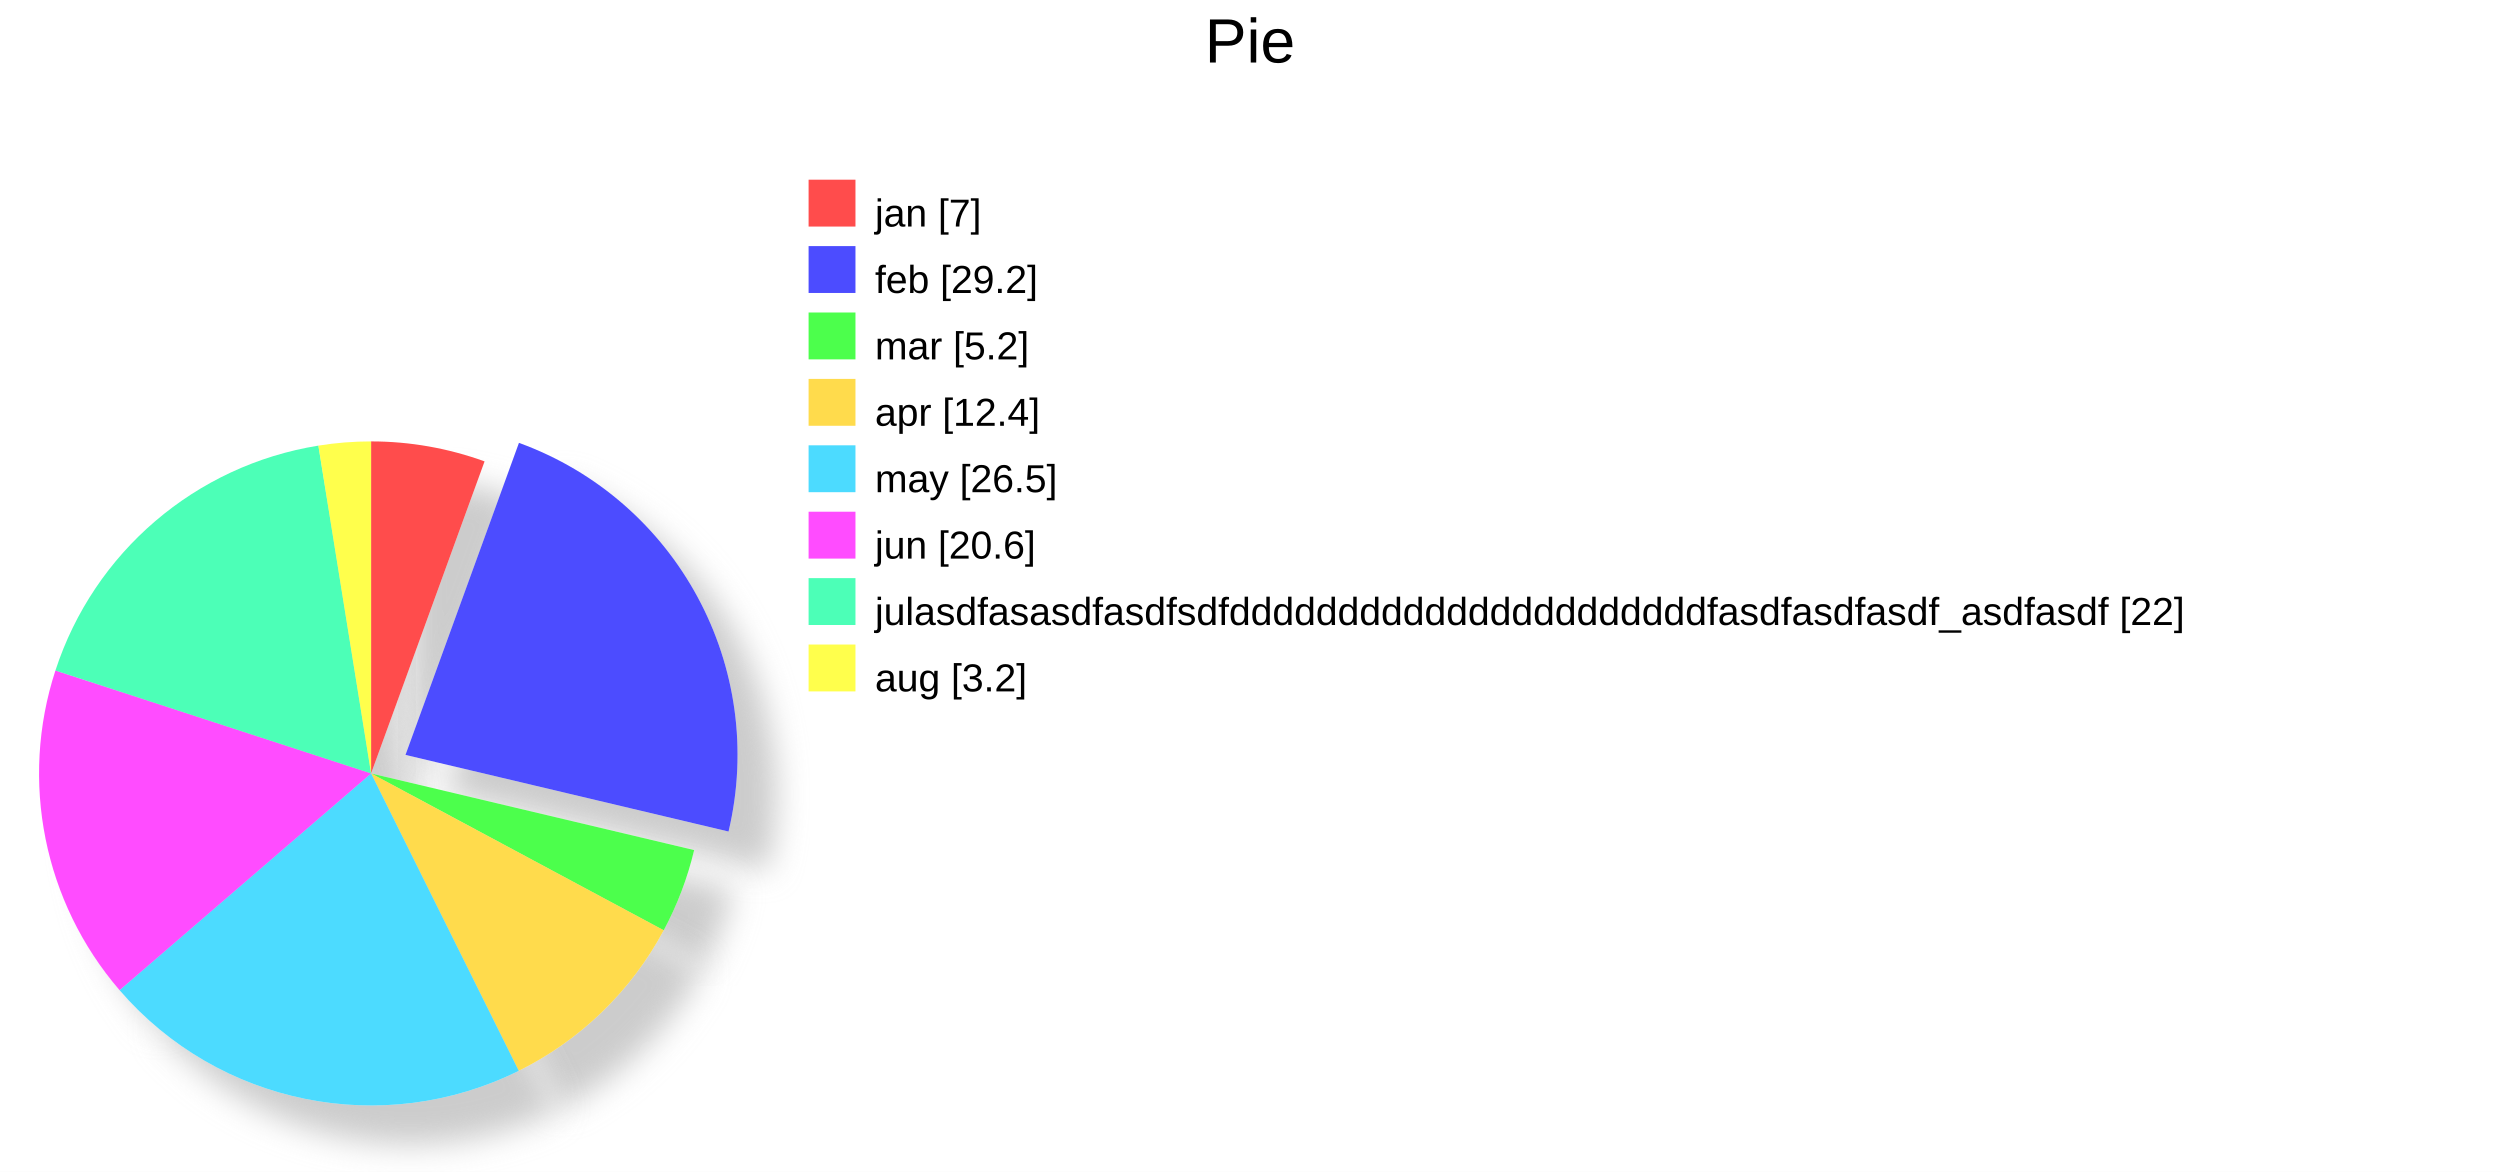
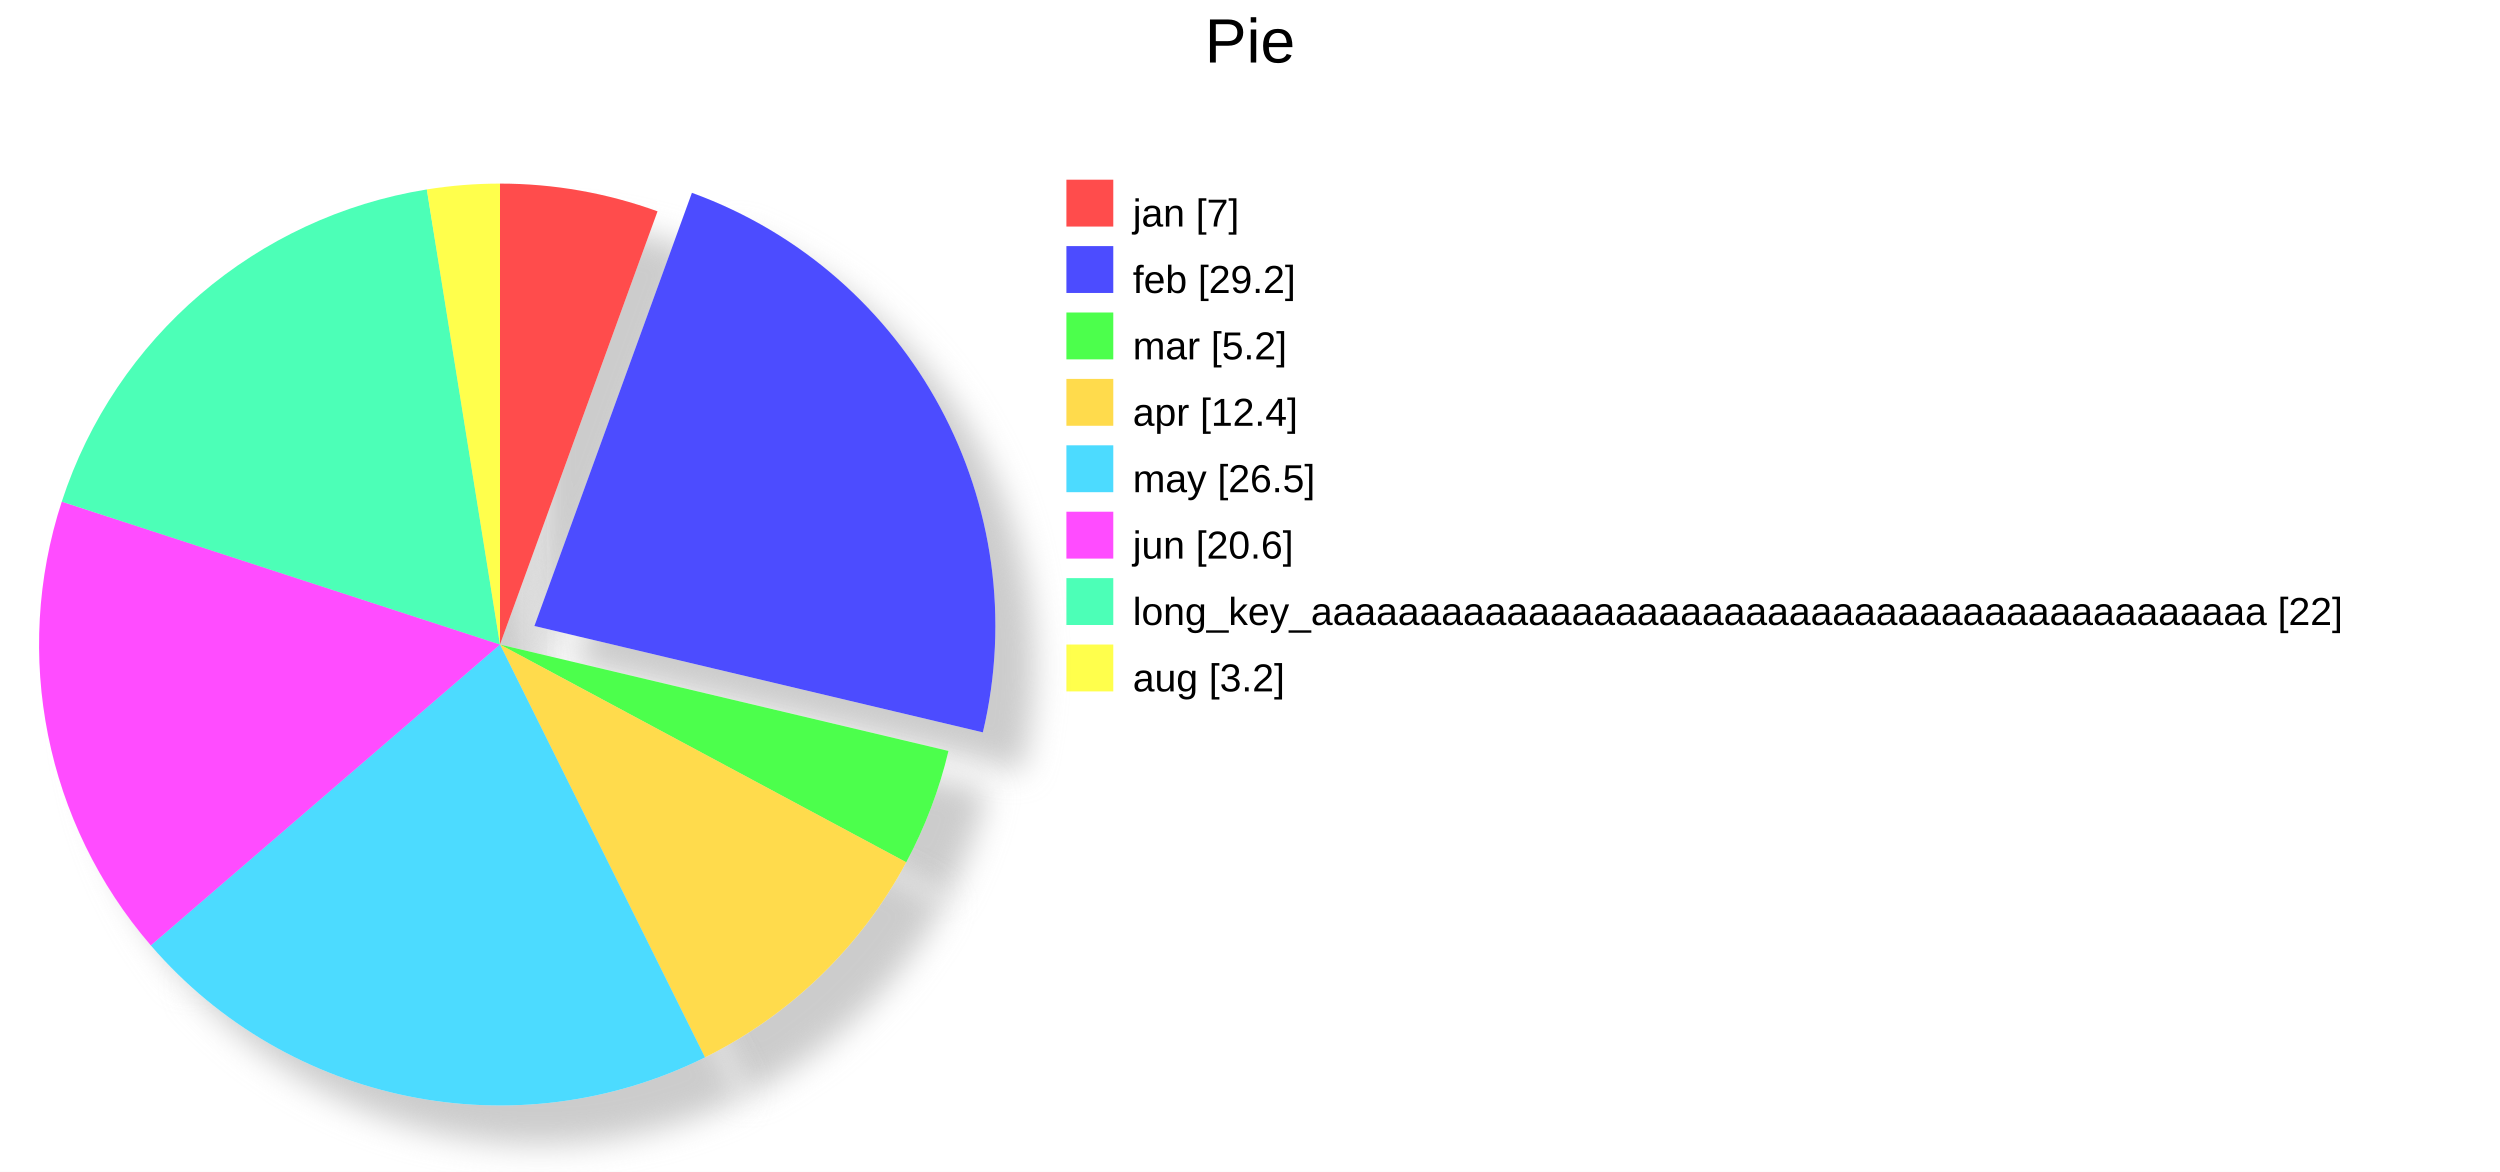
<svg xmlns="http://www.w3.org/2000/svg" width="640" height="300" viewBox="0 0 640 300">
  <defs>
    <filter id="dropshadow" width="1.2" height="1.2">
      <feGaussianBlur stdDeviation="4" result="blur" />
    </filter>
    <style type="text/css">
/* Copy from here for external style sheet */
.svgBackground{
  fill:#ffffff;
}
.graphBackground{
  fill:#f0f0f0;
}

/* graphs titles */
.mainTitle{
  text-anchor: middle;
  fill: #000000;
  font-size: 16px;
  font-family: "Arial", sans-serif;
  font-weight: normal;
}
.subTitle{
  text-anchor: middle;
  fill: #999999;
  font-size: 14px;
  font-family: "Arial", sans-serif;
  font-weight: normal;
}

.axis{
  stroke: #000000;
  stroke-width: 1px;
}

.guideLines{
  stroke: #666666;
  stroke-width: 1px;
  stroke-dasharray: 5 5;
}

.xAxisLabels{
  text-anchor: middle;
  fill: #000000;
  font-size: 12px;
  font-family: "Arial", sans-serif;
  font-weight: normal;
}

.yAxisLabels{
  text-anchor: end;
  fill: #000000;
  font-size: 12px;
  font-family: "Arial", sans-serif;
  font-weight: normal;
}

.xAxisTitle{
  text-anchor: middle;
  fill: #ff0000;
  font-size: 14px;
  font-family: "Arial", sans-serif;
  font-weight: normal;
}

.yAxisTitle{
  fill: #ff0000;
  text-anchor: middle;
  font-size: 14px;
  font-family: "Arial", sans-serif;
  font-weight: normal;
}

.dataPointLabel{
  fill: #000000;
  text-anchor:middle;
  font-size: 10px;
  font-family: "Arial", sans-serif;
  font-weight: normal;
}

.staggerGuideLine{
  fill: none;
  stroke: #000000;
  stroke-width: 0.5px;  
}

.dataPointLabel{
	fill: #000000;
	text-anchor:middle;
	font-size: 12px;
	font-family: "Arial", sans-serif;
	font-weight: normal;
}

/* key - MUST match fill styles */
.key1,.fill1{
	fill: #ff0000;
	fill-opacity: 0.7;
	stroke: none;
	stroke-width: 1px;	
}
.key2,.fill2{
	fill: #0000ff;
	fill-opacity: 0.7;
	stroke: none;
	stroke-width: 1px;	
}
.key3,.fill3{
	fill-opacity: 0.7;
	fill: #00ff00;
	stroke: none;
	stroke-width: 1px;	
}
.key4,.fill4{
	fill-opacity: 0.7;
	fill: #ffcc00;
	stroke: none;
	stroke-width: 1px;	
}
.key5,.fill5{
	fill-opacity: 0.7;
	fill: #00ccff;
	stroke: none;
	stroke-width: 1px;	
}
.key6,.fill6{
	fill-opacity: 0.7;
	fill: #ff00ff;
	stroke: none;
	stroke-width: 1px;	
}
.key7,.fill7{
	fill-opacity: 0.7;
	fill: #00ff99;
	stroke: none;
	stroke-width: 1px;	
}
.key8,.fill8{
	fill-opacity: 0.7;
	fill: #ffff00;
	stroke: none;
	stroke-width: 1px;	
}
.key9,.fill9{
	fill-opacity: 0.7;
	fill: #cc6666;
	stroke: none;
	stroke-width: 1px;	
}
.key10,.fill10{
	fill-opacity: 0.7;
	fill: #663399;
	stroke: none;
	stroke-width: 1px;	
}
.key11,.fill11{
	fill-opacity: 0.7;
	fill: #339900;
	stroke: none;
	stroke-width: 1px;	
}
.key12,.fill12{
	fill-opacity: 0.7;
	fill: #9966FF;
	stroke: none;
	stroke-width: 1px;	
}


.keyText{
  fill: #000000;
  text-anchor:start;
  font-size: 10px;
  font-family: "Arial", sans-serif;
  font-weight: normal;
}
/* End copy for external style sheet */

</style>
  </defs>
  <rect width="640" height="300" x="0" y="0" class="svgBackground" />
  <text x="320" y="16" class="mainTitle">
Pie
</text>
-   <g transform="translate(207.0 46)">
+   <g transform="translate(273.0 46)">
    <rect x="0" y="0" width="12" height="12" class="key1" />
    <text x="17" y="12" class="keyText">
jan [7]
</text>
    <rect x="0" y="17" width="12" height="12" class="key2" />
    <text x="17" y="29" class="keyText">
feb [29.2]
</text>
    <rect x="0" y="34" width="12" height="12" class="key3" />
    <text x="17" y="46" class="keyText">
mar [5.2]
</text>
    <rect x="0" y="51" width="12" height="12" class="key4" />
    <text x="17" y="63" class="keyText">
apr [12.4]
</text>
    <rect x="0" y="68" width="12" height="12" class="key5" />
    <text x="17" y="80" class="keyText">
may [26.5]
</text>
    <rect x="0" y="85" width="12" height="12" class="key6" />
    <text x="17" y="97" class="keyText">
jun [20.6]
</text>
    <rect x="0" y="102" width="12" height="12" class="key7" />
    <text x="17" y="114" class="keyText">
- julasdfasasdfasdfsdfddddddddddddddddddddddfasdfasdfasdf_asdfasdf [22]
+ long_key_aaaaaaaaaaaaaaaaaaaaaaaaaaaaaaaaaaaaaaaaaaaa [22]
</text>
    <rect x="0" y="119" width="12" height="12" class="key8" />
    <text x="17" y="131" class="keyText">
aug [3.2]
</text>
  </g>
-   <g transform="translate( 10.0 113.0 )">
+   <g transform="translate( 10.0 47.0 )">
    <g>
-       <path d="M85.0,85.0 L85.0,0.0 A85.0,85.0 0, 0,1, 114.05 5.118 Z" filter="url(#dropshadow)" style="fill: #ccc; stroke: none;" transform="translate( 10 10 )" />
-       <path d="M85.0,85.0 L114.05,5.118 A85.0,85.0 0, 0,1, 167.704 104.621 Z" filter="url(#dropshadow)" style="fill: #ccc; stroke: none;" transform="translate( 18.8019 5.253793 )" />
-       <path d="M85.0,85.0 L167.704,104.621 A85.0,85.0 0, 0,1, 159.916 125.156 Z" filter="url(#dropshadow)" style="fill: #ccc; stroke: none;" transform="translate( 10 10 )" />
-       <path d="M85.0,85.0 L159.916,125.156 A85.0,85.0 0, 0,1, 122.804 161.13 Z" filter="url(#dropshadow)" style="fill: #ccc; stroke: none;" transform="translate( 10 10 )" />
-       <path d="M85.0,85.0 L122.804,161.13 A85.0,85.0 0, 0,1, 20.61 140.488 Z" filter="url(#dropshadow)" style="fill: #ccc; stroke: none;" transform="translate( 10 10 )" />
-       <path d="M85.0,85.0 L20.61,140.488 A85.0,85.0 0, 0,1, 4.186 58.653 Z" filter="url(#dropshadow)" style="fill: #ccc; stroke: none;" transform="translate( 10 10 )" />
-       <path d="M85.0,85.0 L4.186,58.653 A85.0,85.0 0, 0,1, 71.504 1.078 Z" filter="url(#dropshadow)" style="fill: #ccc; stroke: none;" transform="translate( 10 10 )" />
-       <path d="M85.0,85.0 L71.504,1.078 A85.0,85.0 0, 0,1, 85 0.0 Z" filter="url(#dropshadow)" style="fill: #ccc; stroke: none;" transform="translate( 10 10 )" />
+       <path d="M118.0,118.0 L118.0,0.0 A118.0,118.0 0, 0,1, 158.328 7.105 Z" filter="url(#dropshadow)" style="fill: #ccc; stroke: none;" transform="translate( 10 10 )" />
+       <path d="M118.0,118.0 L158.328,7.105 A118.0,118.0 0, 0,1, 232.813 145.239 Z" filter="url(#dropshadow)" style="fill: #ccc; stroke: none;" transform="translate( 18.8019 5.253793 )" />
+       <path d="M118.0,118.0 L232.813,145.239 A118.0,118.0 0, 0,1, 222.002 173.746 Z" filter="url(#dropshadow)" style="fill: #ccc; stroke: none;" transform="translate( 10 10 )" />
+       <path d="M118.0,118.0 L222.002,173.746 A118.0,118.0 0, 0,1, 170.481 223.687 Z" filter="url(#dropshadow)" style="fill: #ccc; stroke: none;" transform="translate( 10 10 )" />
+       <path d="M118.0,118.0 L170.481,223.687 A118.0,118.0 0, 0,1, 28.612 195.031 Z" filter="url(#dropshadow)" style="fill: #ccc; stroke: none;" transform="translate( 10 10 )" />
+       <path d="M118.0,118.0 L28.612,195.031 A118.0,118.0 0, 0,1, 5.812 81.424 Z" filter="url(#dropshadow)" style="fill: #ccc; stroke: none;" transform="translate( 10 10 )" />
+       <path d="M118.0,118.0 L5.812,81.424 A118.0,118.0 0, 0,1, 99.265 1.497 Z" filter="url(#dropshadow)" style="fill: #ccc; stroke: none;" transform="translate( 10 10 )" />
+       <path d="M118.0,118.0 L99.265,1.497 A118.0,118.0 0, 0,1, 118 0.0 Z" filter="url(#dropshadow)" style="fill: #ccc; stroke: none;" transform="translate( 10 10 )" />
    </g>
    <g>
-       <path d="M85.0,85.0 L85.0,0.0 A85.0,85.0 0, 0,1, 114.05 5.118 Z" style="fill: #fff; stroke: none;" />
-       <path d="M85.0,85.0 L114.05,5.118 A85.0,85.0 0, 0,1, 167.704 104.621 Z" style="fill: #fff; stroke: none;" transform="translate( 8.801904 -4.746207 )" />
-       <path d="M85.0,85.0 L167.704,104.621 A85.0,85.0 0, 0,1, 159.916 125.156 Z" style="fill: #fff; stroke: none;" />
-       <path d="M85.0,85.0 L159.916,125.156 A85.0,85.0 0, 0,1, 122.804 161.13 Z" style="fill: #fff; stroke: none;" />
-       <path d="M85.0,85.0 L122.804,161.13 A85.0,85.0 0, 0,1, 20.61 140.488 Z" style="fill: #fff; stroke: none;" />
-       <path d="M85.0,85.0 L20.61,140.488 A85.0,85.0 0, 0,1, 4.186 58.653 Z" style="fill: #fff; stroke: none;" />
-       <path d="M85.0,85.0 L4.186,58.653 A85.0,85.0 0, 0,1, 71.504 1.078 Z" style="fill: #fff; stroke: none;" />
-       <path d="M85.0,85.0 L71.504,1.078 A85.0,85.0 0, 0,1, 85 0.0 Z" style="fill: #fff; stroke: none;" />
+       <path d="M118.0,118.0 L118.0,0.0 A118.0,118.0 0, 0,1, 158.328 7.105 Z" style="fill: #fff; stroke: none;" />
+       <path d="M118.0,118.0 L158.328,7.105 A118.0,118.0 0, 0,1, 232.813 145.239 Z" style="fill: #fff; stroke: none;" transform="translate( 8.801904 -4.746207 )" />
+       <path d="M118.0,118.0 L232.813,145.239 A118.0,118.0 0, 0,1, 222.002 173.746 Z" style="fill: #fff; stroke: none;" />
+       <path d="M118.0,118.0 L222.002,173.746 A118.0,118.0 0, 0,1, 170.481 223.687 Z" style="fill: #fff; stroke: none;" />
+       <path d="M118.0,118.0 L170.481,223.687 A118.0,118.0 0, 0,1, 28.612 195.031 Z" style="fill: #fff; stroke: none;" />
+       <path d="M118.0,118.0 L28.612,195.031 A118.0,118.0 0, 0,1, 5.812 81.424 Z" style="fill: #fff; stroke: none;" />
+       <path d="M118.0,118.0 L5.812,81.424 A118.0,118.0 0, 0,1, 99.265 1.497 Z" style="fill: #fff; stroke: none;" />
+       <path d="M118.0,118.0 L99.265,1.497 A118.0,118.0 0, 0,1, 118 0.0 Z" style="fill: #fff; stroke: none;" />
    </g>
    <g>
-       <path d="M85.0,85.0 L85.0,0.0 A85.0,85.0 0, 0,1, 114.05 5.118 Z" class="fill1" />
-       <path d="M85.0,85.0 L114.05,5.118 A85.0,85.0 0, 0,1, 167.704 104.621 Z" class="fill2" transform="translate( 8.801904 -4.746207 )" />
-       <path d="M85.0,85.0 L167.704,104.621 A85.0,85.0 0, 0,1, 159.916 125.156 Z" class="fill3" />
-       <path d="M85.0,85.0 L159.916,125.156 A85.0,85.0 0, 0,1, 122.804 161.13 Z" class="fill4" />
-       <path d="M85.0,85.0 L122.804,161.13 A85.0,85.0 0, 0,1, 20.61 140.488 Z" class="fill5" />
-       <path d="M85.0,85.0 L20.61,140.488 A85.0,85.0 0, 0,1, 4.186 58.653 Z" class="fill6" />
-       <path d="M85.0,85.0 L4.186,58.653 A85.0,85.0 0, 0,1, 71.504 1.078 Z" class="fill7" />
-       <path d="M85.0,85.0 L71.504,1.078 A85.0,85.0 0, 0,1, 85 0.0 Z" class="fill8" />
+       <path d="M118.0,118.0 L118.0,0.0 A118.0,118.0 0, 0,1, 158.328 7.105 Z" class="fill1" />
+       <path d="M118.0,118.0 L158.328,7.105 A118.0,118.0 0, 0,1, 232.813 145.239 Z" class="fill2" transform="translate( 8.801904 -4.746207 )" />
+       <path d="M118.0,118.0 L232.813,145.239 A118.0,118.0 0, 0,1, 222.002 173.746 Z" class="fill3" />
+       <path d="M118.0,118.0 L222.002,173.746 A118.0,118.0 0, 0,1, 170.481 223.687 Z" class="fill4" />
+       <path d="M118.0,118.0 L170.481,223.687 A118.0,118.0 0, 0,1, 28.612 195.031 Z" class="fill5" />
+       <path d="M118.0,118.0 L28.612,195.031 A118.0,118.0 0, 0,1, 5.812 81.424 Z" class="fill6" />
+       <path d="M118.0,118.0 L5.812,81.424 A118.0,118.0 0, 0,1, 99.265 1.497 Z" class="fill7" />
+       <path d="M118.0,118.0 L99.265,1.497 A118.0,118.0 0, 0,1, 118 0.0 Z" class="fill8" />
    </g>
  </g>
</svg>
